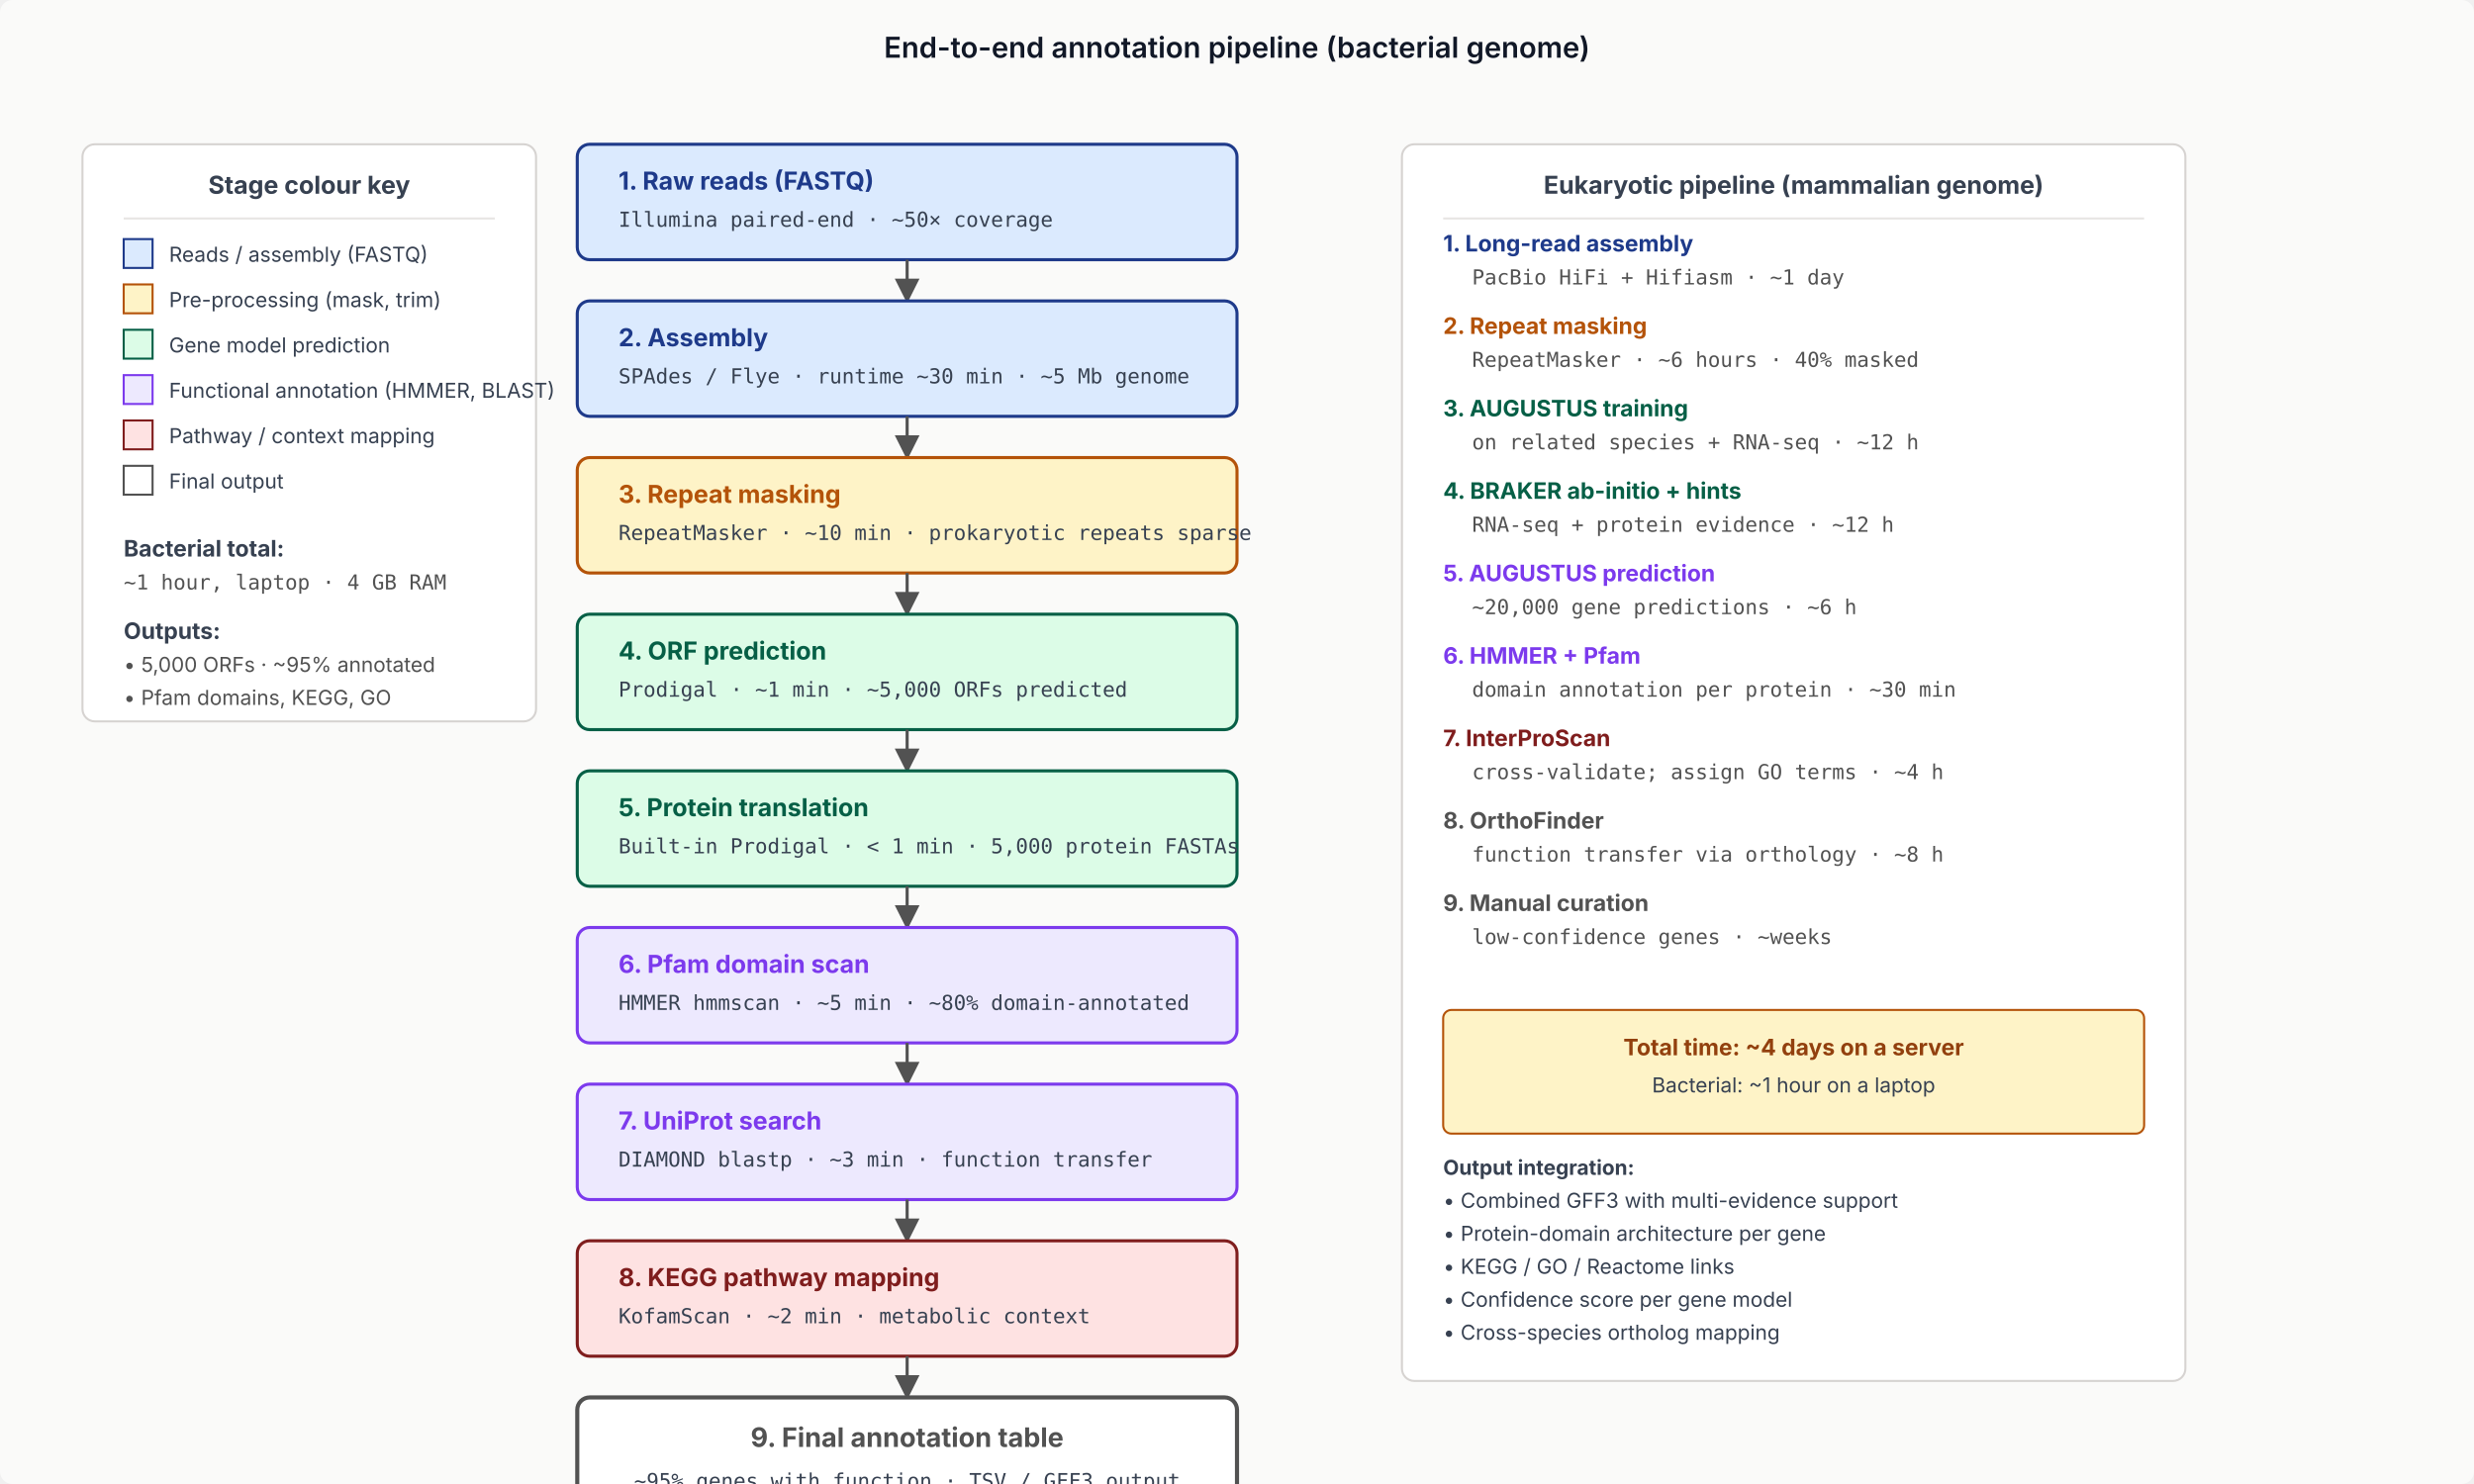
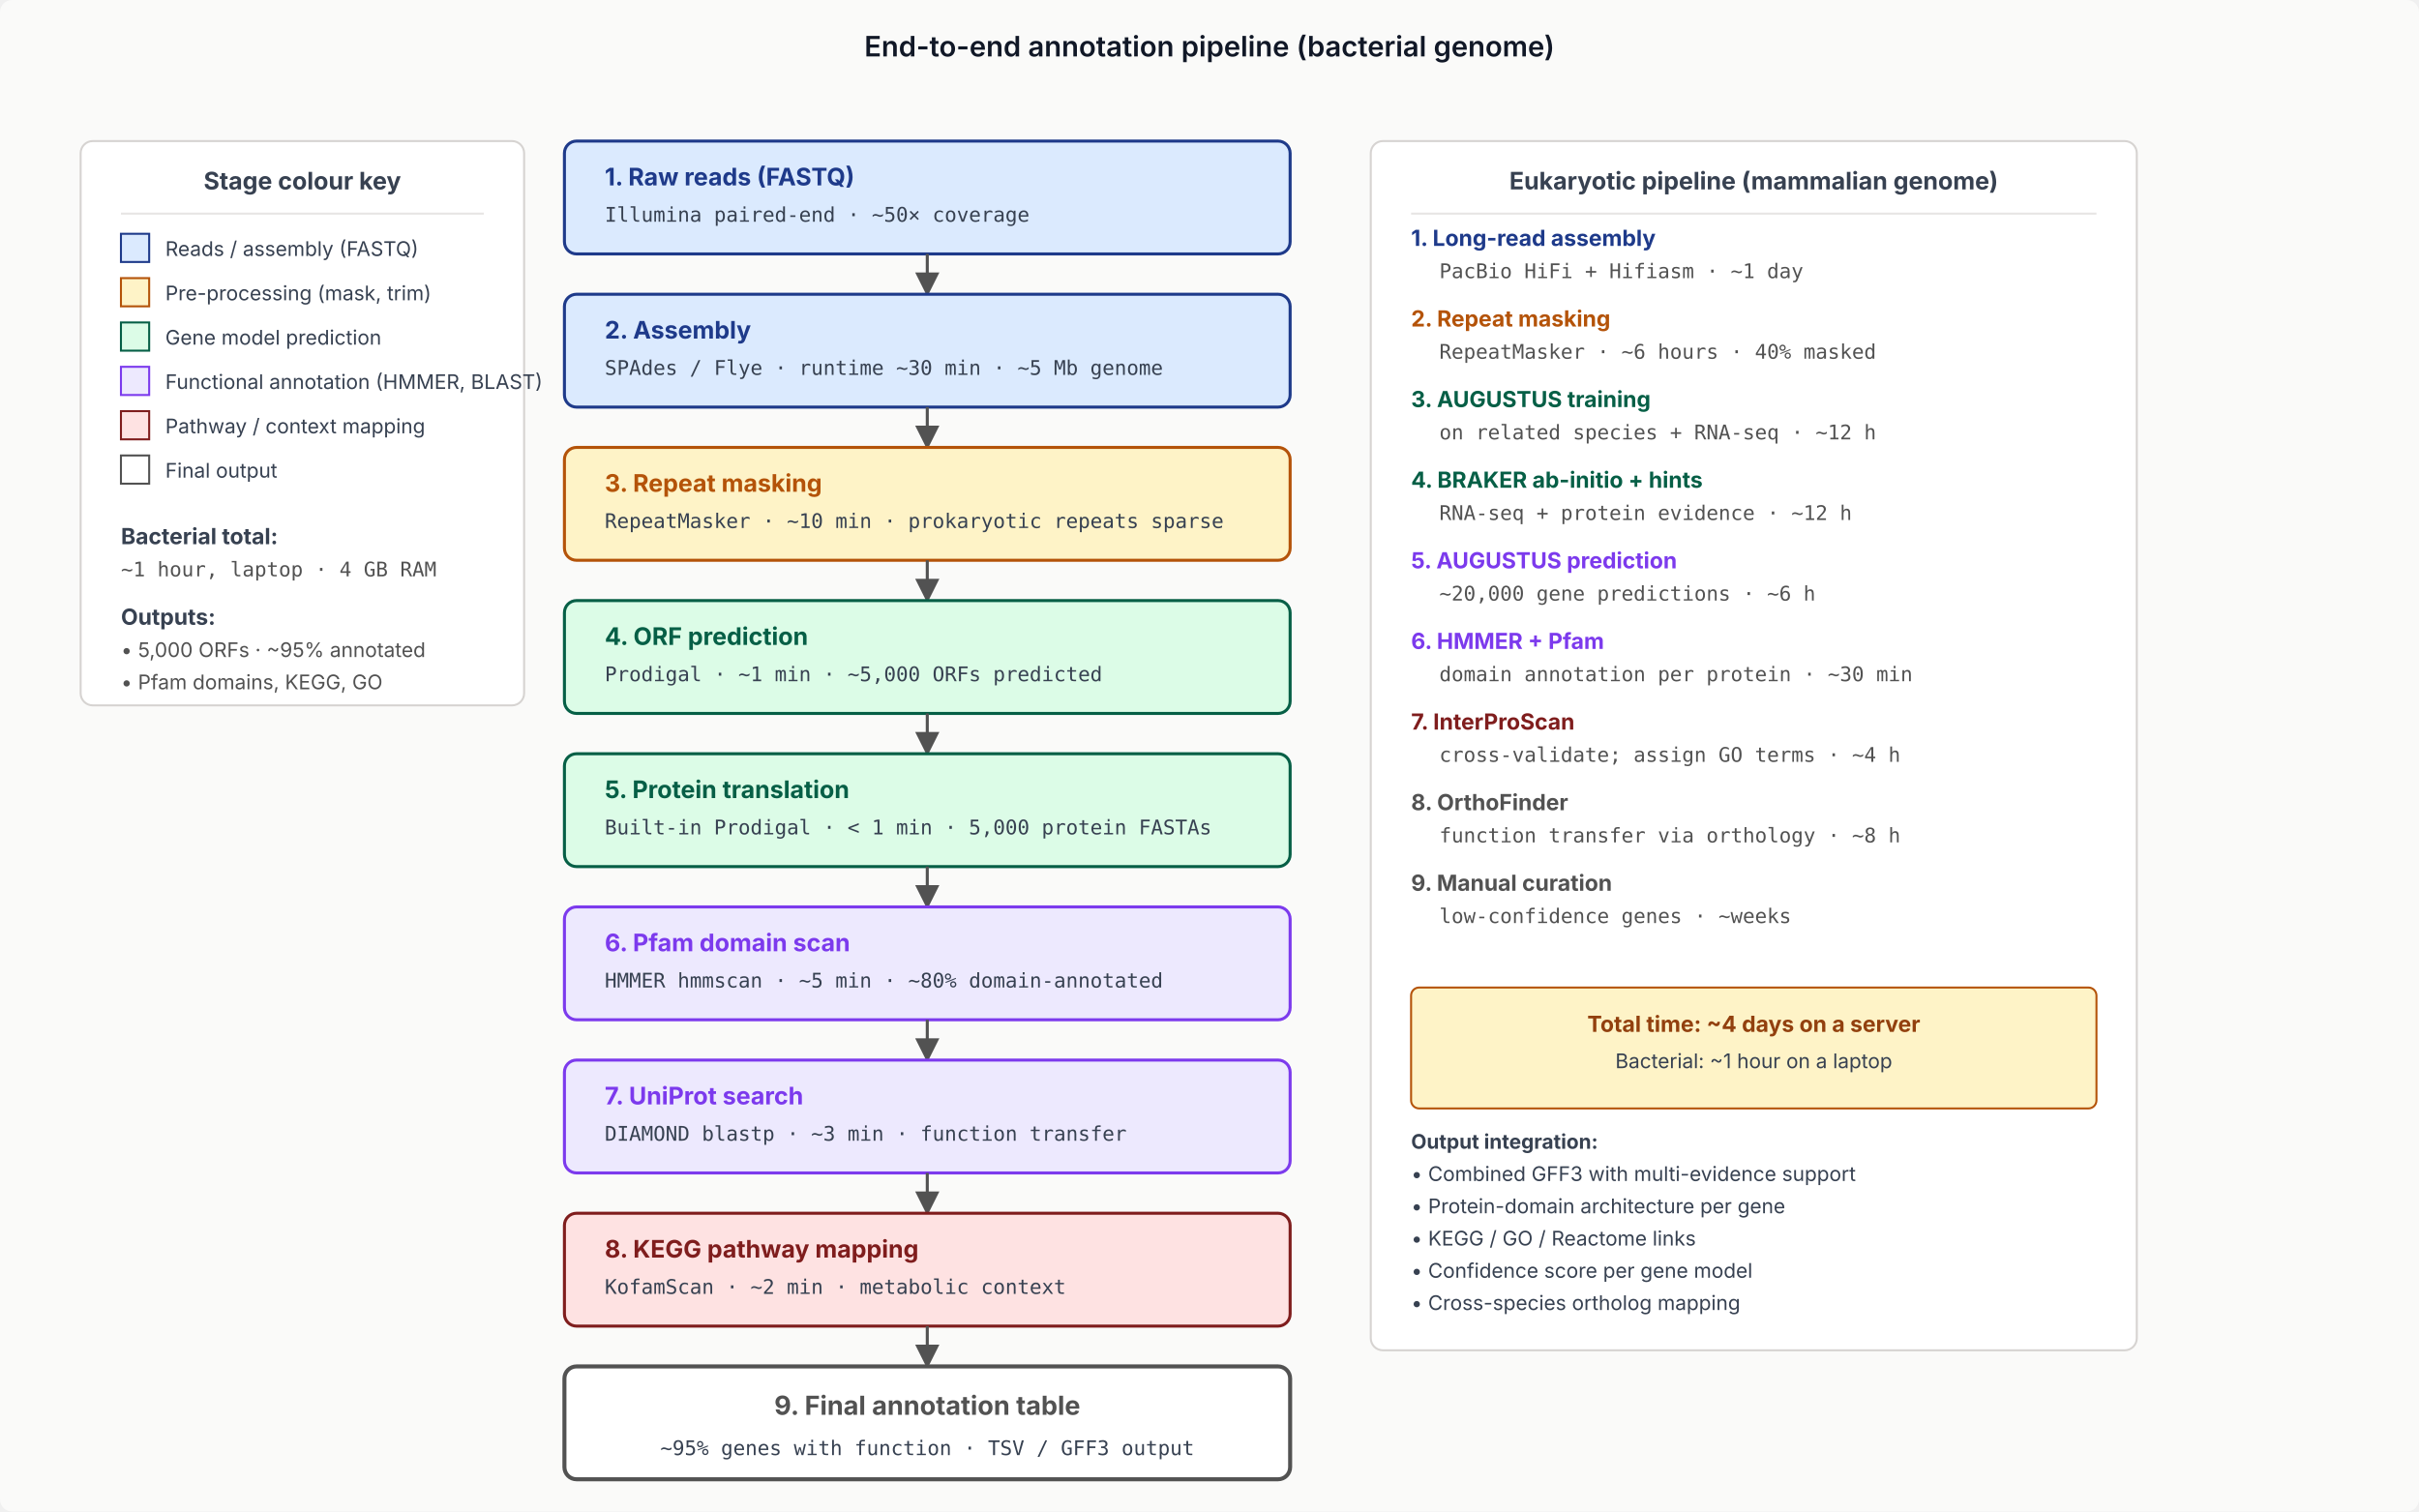
- <svg xmlns="http://www.w3.org/2000/svg" viewBox="0 0 1200 720" width="1200" height="720" font-family="Inter, sans-serif">
+ <svg xmlns="http://www.w3.org/2000/svg" viewBox="0 0 1200 750" width="1200" height="750" font-family="Inter, sans-serif">
  <defs>
    <style>text { font-family: Inter, sans-serif; } .mono { font-family: 'JetBrains Mono', monospace; font-size: 10px; }</style>
    <marker id="arrPipe" viewBox="0 0 10 10" refX="9" refY="5" markerWidth="8" markerHeight="8" orient="auto">
      <path d="M 0 0 L 10 5 L 0 10 z" fill="#525252" />
    </marker>
  </defs>
-   <rect width="1200" height="720" fill="#fafaf9" rx="6" />
+   <rect width="1200" height="750" fill="#fafaf9" rx="6" />
  <text x="600" y="28" text-anchor="middle" font-size="14" font-weight="600" fill="#111827">End-to-end annotation pipeline (bacterial genome)</text>
  <g transform="translate(280,70)">
    <g>
-       <rect x="0" y="0" width="320" height="56" fill="#dbeafe" stroke="#1e3a8a" stroke-width="1.5" rx="6" />
+       <rect x="0" y="0" width="360" height="56" fill="#dbeafe" stroke="#1e3a8a" stroke-width="1.5" rx="6" />
      <text x="20" y="22" font-size="12" font-weight="700" fill="#1e3a8a">1. Raw reads (FASTQ)</text>
      <text x="20" y="40" font-size="10" class="mono" fill="#374151">Illumina paired-end · ~50× coverage</text>
    </g>
-     <line x1="160" y1="56" x2="160" y2="76" stroke="#525252" stroke-width="1.5" marker-end="url(#arrPipe)" />
+     <line x1="180" y1="56" x2="180" y2="76" stroke="#525252" stroke-width="1.5" marker-end="url(#arrPipe)" />
    <g transform="translate(0,76)">
-       <rect x="0" y="0" width="320" height="56" fill="#dbeafe" stroke="#1e3a8a" stroke-width="1.5" rx="6" />
+       <rect x="0" y="0" width="360" height="56" fill="#dbeafe" stroke="#1e3a8a" stroke-width="1.5" rx="6" />
      <text x="20" y="22" font-size="12" font-weight="700" fill="#1e3a8a">2. Assembly</text>
      <text x="20" y="40" font-size="10" class="mono" fill="#374151">SPAdes / Flye · runtime ~30 min · ~5 Mb genome</text>
    </g>
-     <line x1="160" y1="132" x2="160" y2="152" stroke="#525252" stroke-width="1.5" marker-end="url(#arrPipe)" />
+     <line x1="180" y1="132" x2="180" y2="152" stroke="#525252" stroke-width="1.5" marker-end="url(#arrPipe)" />
    <g transform="translate(0,152)">
-       <rect x="0" y="0" width="320" height="56" fill="#fef3c7" stroke="#b45309" stroke-width="1.5" rx="6" />
+       <rect x="0" y="0" width="360" height="56" fill="#fef3c7" stroke="#b45309" stroke-width="1.5" rx="6" />
      <text x="20" y="22" font-size="12" font-weight="700" fill="#b45309">3. Repeat masking</text>
      <text x="20" y="40" font-size="10" class="mono" fill="#374151">RepeatMasker · ~10 min · prokaryotic repeats sparse</text>
    </g>
-     <line x1="160" y1="208" x2="160" y2="228" stroke="#525252" stroke-width="1.5" marker-end="url(#arrPipe)" />
+     <line x1="180" y1="208" x2="180" y2="228" stroke="#525252" stroke-width="1.5" marker-end="url(#arrPipe)" />
    <g transform="translate(0,228)">
-       <rect x="0" y="0" width="320" height="56" fill="#dcfce7" stroke="#065f46" stroke-width="1.5" rx="6" />
+       <rect x="0" y="0" width="360" height="56" fill="#dcfce7" stroke="#065f46" stroke-width="1.5" rx="6" />
      <text x="20" y="22" font-size="12" font-weight="700" fill="#065f46">4. ORF prediction</text>
      <text x="20" y="40" font-size="10" class="mono" fill="#374151">Prodigal · ~1 min · ~5,000 ORFs predicted</text>
    </g>
-     <line x1="160" y1="284" x2="160" y2="304" stroke="#525252" stroke-width="1.5" marker-end="url(#arrPipe)" />
+     <line x1="180" y1="284" x2="180" y2="304" stroke="#525252" stroke-width="1.5" marker-end="url(#arrPipe)" />
    <g transform="translate(0,304)">
-       <rect x="0" y="0" width="320" height="56" fill="#dcfce7" stroke="#065f46" stroke-width="1.5" rx="6" />
+       <rect x="0" y="0" width="360" height="56" fill="#dcfce7" stroke="#065f46" stroke-width="1.5" rx="6" />
      <text x="20" y="22" font-size="12" font-weight="700" fill="#065f46">5. Protein translation</text>
      <text x="20" y="40" font-size="10" class="mono" fill="#374151">Built-in Prodigal · &lt; 1 min · 5,000 protein FASTAs</text>
    </g>
-     <line x1="160" y1="360" x2="160" y2="380" stroke="#525252" stroke-width="1.5" marker-end="url(#arrPipe)" />
+     <line x1="180" y1="360" x2="180" y2="380" stroke="#525252" stroke-width="1.5" marker-end="url(#arrPipe)" />
    <g transform="translate(0,380)">
-       <rect x="0" y="0" width="320" height="56" fill="#ede9fe" stroke="#7c3aed" stroke-width="1.5" rx="6" />
+       <rect x="0" y="0" width="360" height="56" fill="#ede9fe" stroke="#7c3aed" stroke-width="1.5" rx="6" />
      <text x="20" y="22" font-size="12" font-weight="700" fill="#7c3aed">6. Pfam domain scan</text>
      <text x="20" y="40" font-size="10" class="mono" fill="#374151">HMMER hmmscan · ~5 min · ~80% domain-annotated</text>
    </g>
-     <line x1="160" y1="436" x2="160" y2="456" stroke="#525252" stroke-width="1.5" marker-end="url(#arrPipe)" />
+     <line x1="180" y1="436" x2="180" y2="456" stroke="#525252" stroke-width="1.5" marker-end="url(#arrPipe)" />
    <g transform="translate(0,456)">
-       <rect x="0" y="0" width="320" height="56" fill="#ede9fe" stroke="#7c3aed" stroke-width="1.5" rx="6" />
+       <rect x="0" y="0" width="360" height="56" fill="#ede9fe" stroke="#7c3aed" stroke-width="1.5" rx="6" />
      <text x="20" y="22" font-size="12" font-weight="700" fill="#7c3aed">7. UniProt search</text>
      <text x="20" y="40" font-size="10" class="mono" fill="#374151">DIAMOND blastp · ~3 min · function transfer</text>
    </g>
-     <line x1="160" y1="512" x2="160" y2="532" stroke="#525252" stroke-width="1.5" marker-end="url(#arrPipe)" />
+     <line x1="180" y1="512" x2="180" y2="532" stroke="#525252" stroke-width="1.5" marker-end="url(#arrPipe)" />
    <g transform="translate(0,532)">
-       <rect x="0" y="0" width="320" height="56" fill="#fee2e2" stroke="#7f1d1d" stroke-width="1.5" rx="6" />
+       <rect x="0" y="0" width="360" height="56" fill="#fee2e2" stroke="#7f1d1d" stroke-width="1.5" rx="6" />
      <text x="20" y="22" font-size="12" font-weight="700" fill="#7f1d1d">8. KEGG pathway mapping</text>
      <text x="20" y="40" font-size="10" class="mono" fill="#374151">KofamScan · ~2 min · metabolic context</text>
    </g>
-     <line x1="160" y1="588" x2="160" y2="608" stroke="#525252" stroke-width="1.5" marker-end="url(#arrPipe)" />
+     <line x1="180" y1="588" x2="180" y2="608" stroke="#525252" stroke-width="1.5" marker-end="url(#arrPipe)" />
    <g transform="translate(0,608)">
-       <rect x="0" y="0" width="320" height="56" fill="#fff" stroke="#525252" stroke-width="2" rx="6" />
-       <text x="160" y="24" text-anchor="middle" font-size="13" font-weight="700" fill="#525252">9. Final annotation table</text>
-       <text x="160" y="44" text-anchor="middle" font-size="10" class="mono" fill="#374151">~95% genes with function · TSV / GFF3 output</text>
+       <rect x="0" y="0" width="360" height="56" fill="#fff" stroke="#525252" stroke-width="2" rx="6" />
+       <text x="180" y="24" text-anchor="middle" font-size="13" font-weight="700" fill="#525252">9. Final annotation table</text>
+       <text x="180" y="44" text-anchor="middle" font-size="10" class="mono" fill="#374151">~95% genes with function · TSV / GFF3 output</text>
    </g>
  </g>
  <g transform="translate(680,70)">
    <rect width="380" height="600" fill="#fff" stroke="#d6d3d1" rx="6" />
    <text x="190" y="24" text-anchor="middle" font-size="12" font-weight="700" fill="#374151">Eukaryotic pipeline (mammalian genome)</text>
    <line x1="20" y1="36" x2="360" y2="36" stroke="#e7e5e4" />
    <g transform="translate(20,52)" font-size="11" fill="#374151">
      <text x="0" y="0" font-weight="700" fill="#1e3a8a">1. Long-read assembly</text>
      <text x="14" y="16" class="mono" font-size="10" fill="#525252">PacBio HiFi + Hifiasm · ~1 day</text>
      <text x="0" y="40" font-weight="700" fill="#b45309">2. Repeat masking</text>
      <text x="14" y="56" class="mono" font-size="10" fill="#525252">RepeatMasker · ~6 hours · 40% masked</text>
      <text x="0" y="80" font-weight="700" fill="#065f46">3. AUGUSTUS training</text>
      <text x="14" y="96" class="mono" font-size="10" fill="#525252">on related species + RNA-seq · ~12 h</text>
      <text x="0" y="120" font-weight="700" fill="#065f46">4. BRAKER ab-initio + hints</text>
      <text x="14" y="136" class="mono" font-size="10" fill="#525252">RNA-seq + protein evidence · ~12 h</text>
      <text x="0" y="160" font-weight="700" fill="#7c3aed">5. AUGUSTUS prediction</text>
      <text x="14" y="176" class="mono" font-size="10" fill="#525252">~20,000 gene predictions · ~6 h</text>
      <text x="0" y="200" font-weight="700" fill="#7c3aed">6. HMMER + Pfam</text>
      <text x="14" y="216" class="mono" font-size="10" fill="#525252">domain annotation per protein · ~30 min</text>
      <text x="0" y="240" font-weight="700" fill="#7f1d1d">7. InterProScan</text>
      <text x="14" y="256" class="mono" font-size="10" fill="#525252">cross-validate; assign GO terms · ~4 h</text>
      <text x="0" y="280" font-weight="700" fill="#525252">8. OrthoFinder</text>
      <text x="14" y="296" class="mono" font-size="10" fill="#525252">function transfer via orthology · ~8 h</text>
      <text x="0" y="320" font-weight="700" fill="#525252">9. Manual curation</text>
      <text x="14" y="336" class="mono" font-size="10" fill="#525252">low-confidence genes · ~weeks</text>
    </g>
    <g transform="translate(20,420)">
      <rect width="340" height="60" fill="#fef3c7" stroke="#b45309" rx="4" />
      <text x="170" y="22" text-anchor="middle" font-size="11" font-weight="700" fill="#92400e">Total time: ~4 days on a server</text>
      <text x="170" y="40" text-anchor="middle" font-size="10" fill="#374151">Bacterial: ~1 hour on a laptop</text>
    </g>
    <g transform="translate(20,500)" font-size="10" fill="#374151">
      <text x="0" y="0" font-weight="700">Output integration:</text>
      <text x="0" y="16">• Combined GFF3 with multi-evidence support</text>
      <text x="0" y="32">• Protein-domain architecture per gene</text>
      <text x="0" y="48">• KEGG / GO / Reactome links</text>
      <text x="0" y="64">• Confidence score per gene model</text>
      <text x="0" y="80">• Cross-species ortholog mapping</text>
    </g>
  </g>
  <g transform="translate(40,70)">
    <rect width="220" height="280" fill="#fff" stroke="#d6d3d1" rx="6" />
    <text x="110" y="24" text-anchor="middle" font-size="12" font-weight="700" fill="#374151">Stage colour key</text>
    <line x1="20" y1="36" x2="200" y2="36" stroke="#e7e5e4" />
    <g transform="translate(20,46)">
      <rect x="0" y="0" width="14" height="14" fill="#dbeafe" stroke="#1e3a8a" />
      <text x="22" y="11" font-size="10" fill="#374151">Reads / assembly (FASTQ)</text>
      <rect x="0" y="22" width="14" height="14" fill="#fef3c7" stroke="#b45309" />
      <text x="22" y="33" font-size="10" fill="#374151">Pre-processing (mask, trim)</text>
      <rect x="0" y="44" width="14" height="14" fill="#dcfce7" stroke="#065f46" />
      <text x="22" y="55" font-size="10" fill="#374151">Gene model prediction</text>
      <rect x="0" y="66" width="14" height="14" fill="#ede9fe" stroke="#7c3aed" />
      <text x="22" y="77" font-size="10" fill="#374151">Functional annotation (HMMER, BLAST)</text>
      <rect x="0" y="88" width="14" height="14" fill="#fee2e2" stroke="#7f1d1d" />
      <text x="22" y="99" font-size="10" fill="#374151">Pathway / context mapping</text>
      <rect x="0" y="110" width="14" height="14" fill="#fff" stroke="#525252" />
      <text x="22" y="121" font-size="10" fill="#374151">Final output</text>
    </g>
    <g transform="translate(20,200)">
      <text x="0" y="0" font-size="11" font-weight="700" fill="#374151">Bacterial total:</text>
      <text x="0" y="16" font-size="10" class="mono" fill="#525252">~1 hour, laptop · 4 GB RAM</text>
      <text x="0" y="40" font-size="11" font-weight="700" fill="#374151">Outputs:</text>
      <text x="0" y="56" font-size="10" fill="#525252">• 5,000 ORFs · ~95% annotated</text>
      <text x="0" y="72" font-size="10" fill="#525252">• Pfam domains, KEGG, GO</text>
    </g>
  </g>
</svg>
